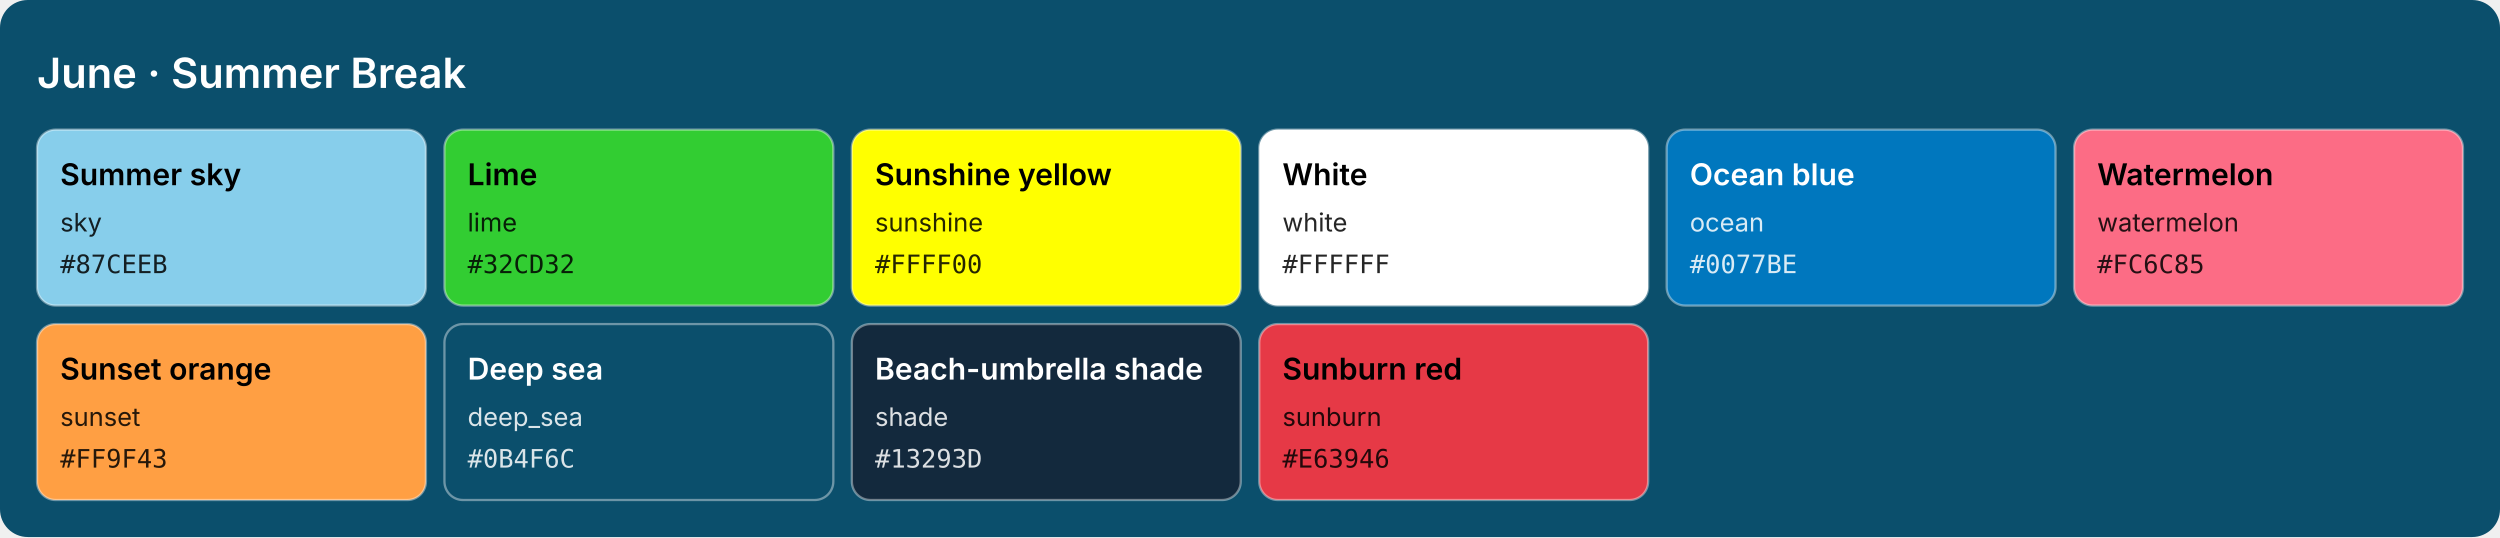
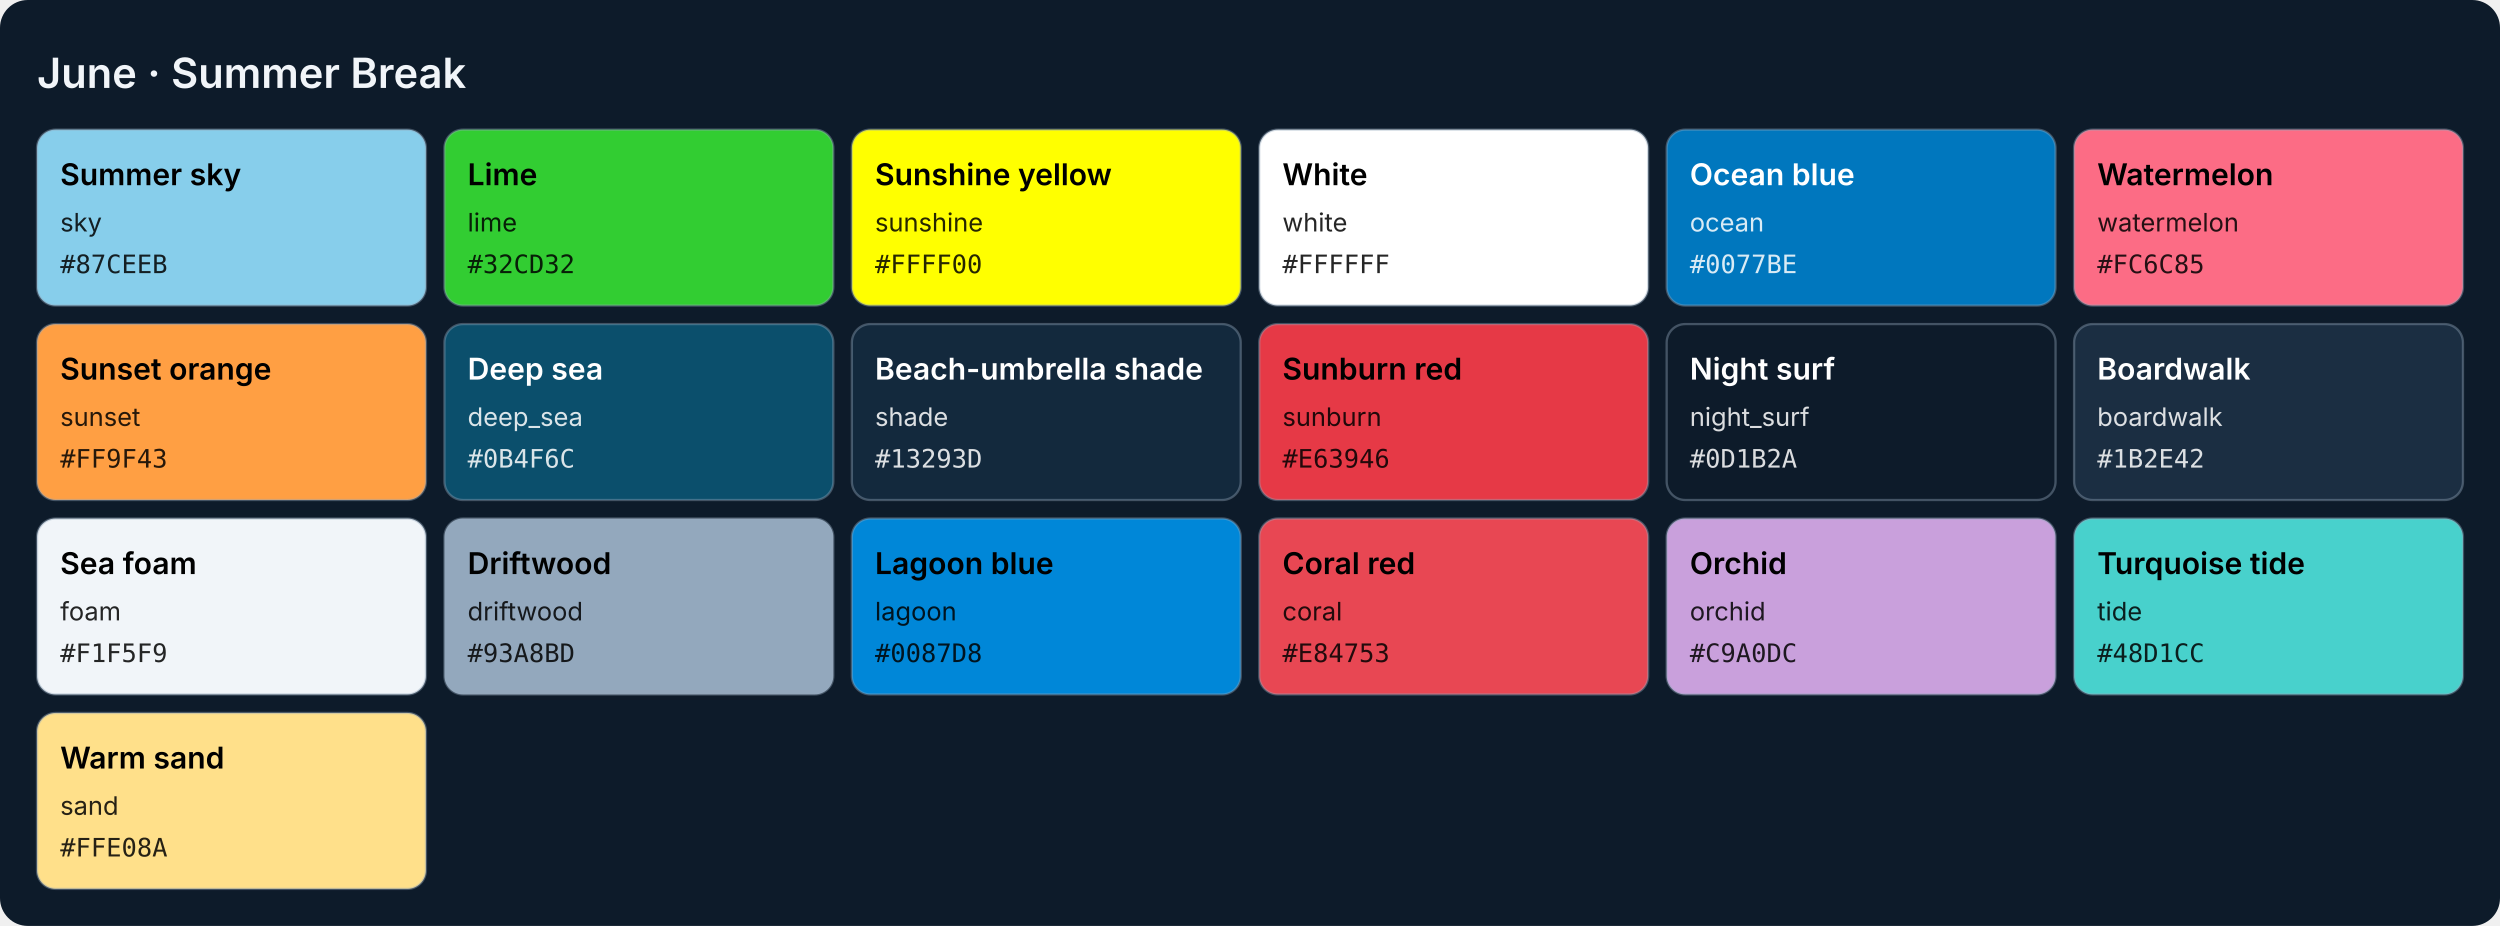
- <svg xmlns="http://www.w3.org/2000/svg" width="1080" height="232" viewBox="0 0 1080 232" font-family="system-ui, -apple-system, 'Segoe UI', sans-serif">
-   <rect width="1080" height="232" rx="12" fill="#0B4F6C" />
-   <text x="16" y="38" font-size="18" font-weight="600" fill="#FFFFFF">June · Summer Break</text>
+ <svg xmlns="http://www.w3.org/2000/svg" width="1080" height="400" viewBox="0 0 1080 400" font-family="system-ui, -apple-system, 'Segoe UI', sans-serif">
+   <rect width="1080" height="400" rx="12" fill="#0D1B2A" />
+   <text x="16" y="38" font-size="18" font-weight="600" fill="#F1F5F9">June · Summer Break</text>
  <g transform="translate(16 56)">
-     <rect width="168" height="76" rx="8" fill="#87CEEB" stroke="#FFFFFF" stroke-opacity="0.4" />
+     <rect width="168" height="76" rx="8" fill="#87CEEB" stroke="#93A8BD" stroke-opacity="0.4" />
    <text x="10" y="24" font-size="13" font-weight="600" fill="#000000">Summer sky</text>
    <text x="10" y="44" font-size="11" fill="#000000" fill-opacity="0.85">sky</text>
    <text x="10" y="62" font-size="11" font-family="ui-monospace, Consolas, monospace" fill="#000000" fill-opacity="0.85">#87CEEB</text>
  </g>
  <g transform="translate(192 56)">
-     <rect width="168" height="76" rx="8" fill="#32CD32" stroke="#FFFFFF" stroke-opacity="0.4" />
+     <rect width="168" height="76" rx="8" fill="#32CD32" stroke="#93A8BD" stroke-opacity="0.4" />
    <text x="10" y="24" font-size="13" font-weight="600" fill="#000000">Lime</text>
    <text x="10" y="44" font-size="11" fill="#000000" fill-opacity="0.85">lime</text>
    <text x="10" y="62" font-size="11" font-family="ui-monospace, Consolas, monospace" fill="#000000" fill-opacity="0.85">#32CD32</text>
  </g>
  <g transform="translate(368 56)">
-     <rect width="168" height="76" rx="8" fill="#FFFF00" stroke="#FFFFFF" stroke-opacity="0.4" />
+     <rect width="168" height="76" rx="8" fill="#FFFF00" stroke="#93A8BD" stroke-opacity="0.4" />
    <text x="10" y="24" font-size="13" font-weight="600" fill="#000000">Sunshine yellow</text>
    <text x="10" y="44" font-size="11" fill="#000000" fill-opacity="0.85">sunshine</text>
    <text x="10" y="62" font-size="11" font-family="ui-monospace, Consolas, monospace" fill="#000000" fill-opacity="0.85">#FFFF00</text>
  </g>
  <g transform="translate(544 56)">
-     <rect width="168" height="76" rx="8" fill="#FFFFFF" stroke="#FFFFFF" stroke-opacity="0.4" />
+     <rect width="168" height="76" rx="8" fill="#FFFFFF" stroke="#93A8BD" stroke-opacity="0.4" />
    <text x="10" y="24" font-size="13" font-weight="600" fill="#000000">White</text>
    <text x="10" y="44" font-size="11" fill="#000000" fill-opacity="0.85">white</text>
    <text x="10" y="62" font-size="11" font-family="ui-monospace, Consolas, monospace" fill="#000000" fill-opacity="0.85">#FFFFFF</text>
  </g>
  <g transform="translate(720 56)">
-     <rect width="168" height="76" rx="8" fill="#0077BE" stroke="#FFFFFF" stroke-opacity="0.4" />
+     <rect width="168" height="76" rx="8" fill="#0077BE" stroke="#93A8BD" stroke-opacity="0.4" />
    <text x="10" y="24" font-size="13" font-weight="600" fill="#FFFFFF">Ocean blue</text>
    <text x="10" y="44" font-size="11" fill="#FFFFFF" fill-opacity="0.85">ocean</text>
    <text x="10" y="62" font-size="11" font-family="ui-monospace, Consolas, monospace" fill="#FFFFFF" fill-opacity="0.85">#0077BE</text>
  </g>
  <g transform="translate(896 56)">
-     <rect width="168" height="76" rx="8" fill="#FC6C85" stroke="#FFFFFF" stroke-opacity="0.4" />
+     <rect width="168" height="76" rx="8" fill="#FC6C85" stroke="#93A8BD" stroke-opacity="0.4" />
    <text x="10" y="24" font-size="13" font-weight="600" fill="#000000">Watermelon</text>
    <text x="10" y="44" font-size="11" fill="#000000" fill-opacity="0.85">watermelon</text>
    <text x="10" y="62" font-size="11" font-family="ui-monospace, Consolas, monospace" fill="#000000" fill-opacity="0.85">#FC6C85</text>
  </g>
  <g transform="translate(16 140)">
-     <rect width="168" height="76" rx="8" fill="#FF9F43" stroke="#FFFFFF" stroke-opacity="0.4" />
+     <rect width="168" height="76" rx="8" fill="#FF9F43" stroke="#93A8BD" stroke-opacity="0.4" />
    <text x="10" y="24" font-size="13" font-weight="600" fill="#000000">Sunset orange</text>
    <text x="10" y="44" font-size="11" fill="#000000" fill-opacity="0.85">sunset</text>
    <text x="10" y="62" font-size="11" font-family="ui-monospace, Consolas, monospace" fill="#000000" fill-opacity="0.85">#FF9F43</text>
  </g>
  <g transform="translate(192 140)">
-     <rect width="168" height="76" rx="8" fill="#0B4F6C" stroke="#FFFFFF" stroke-opacity="0.4" />
+     <rect width="168" height="76" rx="8" fill="#0B4F6C" stroke="#93A8BD" stroke-opacity="0.4" />
    <text x="10" y="24" font-size="13" font-weight="600" fill="#FFFFFF">Deep sea</text>
    <text x="10" y="44" font-size="11" fill="#FFFFFF" fill-opacity="0.85">deep_sea</text>
    <text x="10" y="62" font-size="11" font-family="ui-monospace, Consolas, monospace" fill="#FFFFFF" fill-opacity="0.85">#0B4F6C</text>
  </g>
  <g transform="translate(368 140)">
-     <rect width="168" height="76" rx="8" fill="#13293D" stroke="#FFFFFF" stroke-opacity="0.4" />
+     <rect width="168" height="76" rx="8" fill="#13293D" stroke="#93A8BD" stroke-opacity="0.4" />
    <text x="10" y="24" font-size="13" font-weight="600" fill="#FFFFFF">Beach-umbrella shade</text>
    <text x="10" y="44" font-size="11" fill="#FFFFFF" fill-opacity="0.85">shade</text>
    <text x="10" y="62" font-size="11" font-family="ui-monospace, Consolas, monospace" fill="#FFFFFF" fill-opacity="0.85">#13293D</text>
  </g>
  <g transform="translate(544 140)">
-     <rect width="168" height="76" rx="8" fill="#E63946" stroke="#FFFFFF" stroke-opacity="0.4" />
+     <rect width="168" height="76" rx="8" fill="#E63946" stroke="#93A8BD" stroke-opacity="0.4" />
    <text x="10" y="24" font-size="13" font-weight="600" fill="#000000">Sunburn red</text>
    <text x="10" y="44" font-size="11" fill="#000000" fill-opacity="0.85">sunburn</text>
    <text x="10" y="62" font-size="11" font-family="ui-monospace, Consolas, monospace" fill="#000000" fill-opacity="0.85">#E63946</text>
  </g>
+   <g transform="translate(720 140)">
+     <rect width="168" height="76" rx="8" fill="#0D1B2A" stroke="#93A8BD" stroke-opacity="0.4" />
+     <text x="10" y="24" font-size="13" font-weight="600" fill="#FFFFFF">Night surf</text>
+     <text x="10" y="44" font-size="11" fill="#FFFFFF" fill-opacity="0.85">night_surf</text>
+     <text x="10" y="62" font-size="11" font-family="ui-monospace, Consolas, monospace" fill="#FFFFFF" fill-opacity="0.85">#0D1B2A</text>
+   </g>
+   <g transform="translate(896 140)">
+     <rect width="168" height="76" rx="8" fill="#1B2E42" stroke="#93A8BD" stroke-opacity="0.4" />
+     <text x="10" y="24" font-size="13" font-weight="600" fill="#FFFFFF">Boardwalk</text>
+     <text x="10" y="44" font-size="11" fill="#FFFFFF" fill-opacity="0.85">boardwalk</text>
+     <text x="10" y="62" font-size="11" font-family="ui-monospace, Consolas, monospace" fill="#FFFFFF" fill-opacity="0.85">#1B2E42</text>
+   </g>
+   <g transform="translate(16 224)">
+     <rect width="168" height="76" rx="8" fill="#F1F5F9" stroke="#93A8BD" stroke-opacity="0.4" />
+     <text x="10" y="24" font-size="13" font-weight="600" fill="#000000">Sea foam</text>
+     <text x="10" y="44" font-size="11" fill="#000000" fill-opacity="0.85">foam</text>
+     <text x="10" y="62" font-size="11" font-family="ui-monospace, Consolas, monospace" fill="#000000" fill-opacity="0.85">#F1F5F9</text>
+   </g>
+   <g transform="translate(192 224)">
+     <rect width="168" height="76" rx="8" fill="#93A8BD" stroke="#93A8BD" stroke-opacity="0.4" />
+     <text x="10" y="24" font-size="13" font-weight="600" fill="#000000">Driftwood</text>
+     <text x="10" y="44" font-size="11" fill="#000000" fill-opacity="0.85">driftwood</text>
+     <text x="10" y="62" font-size="11" font-family="ui-monospace, Consolas, monospace" fill="#000000" fill-opacity="0.85">#93A8BD</text>
+   </g>
+   <g transform="translate(368 224)">
+     <rect width="168" height="76" rx="8" fill="#0087D8" stroke="#93A8BD" stroke-opacity="0.4" />
+     <text x="10" y="24" font-size="13" font-weight="600" fill="#000000">Lagoon blue</text>
+     <text x="10" y="44" font-size="11" fill="#000000" fill-opacity="0.85">lagoon</text>
+     <text x="10" y="62" font-size="11" font-family="ui-monospace, Consolas, monospace" fill="#000000" fill-opacity="0.85">#0087D8</text>
+   </g>
+   <g transform="translate(544 224)">
+     <rect width="168" height="76" rx="8" fill="#E84753" stroke="#93A8BD" stroke-opacity="0.4" />
+     <text x="10" y="24" font-size="13" font-weight="600" fill="#000000">Coral red</text>
+     <text x="10" y="44" font-size="11" fill="#000000" fill-opacity="0.85">coral</text>
+     <text x="10" y="62" font-size="11" font-family="ui-monospace, Consolas, monospace" fill="#000000" fill-opacity="0.85">#E84753</text>
+   </g>
+   <g transform="translate(720 224)">
+     <rect width="168" height="76" rx="8" fill="#C9A0DC" stroke="#93A8BD" stroke-opacity="0.4" />
+     <text x="10" y="24" font-size="13" font-weight="600" fill="#000000">Orchid</text>
+     <text x="10" y="44" font-size="11" fill="#000000" fill-opacity="0.85">orchid</text>
+     <text x="10" y="62" font-size="11" font-family="ui-monospace, Consolas, monospace" fill="#000000" fill-opacity="0.85">#C9A0DC</text>
+   </g>
+   <g transform="translate(896 224)">
+     <rect width="168" height="76" rx="8" fill="#48D1CC" stroke="#93A8BD" stroke-opacity="0.4" />
+     <text x="10" y="24" font-size="13" font-weight="600" fill="#000000">Turquoise tide</text>
+     <text x="10" y="44" font-size="11" fill="#000000" fill-opacity="0.85">tide</text>
+     <text x="10" y="62" font-size="11" font-family="ui-monospace, Consolas, monospace" fill="#000000" fill-opacity="0.85">#48D1CC</text>
+   </g>
+   <g transform="translate(16 308)">
+     <rect width="168" height="76" rx="8" fill="#FFE08A" stroke="#93A8BD" stroke-opacity="0.4" />
+     <text x="10" y="24" font-size="13" font-weight="600" fill="#000000">Warm sand</text>
+     <text x="10" y="44" font-size="11" fill="#000000" fill-opacity="0.85">sand</text>
+     <text x="10" y="62" font-size="11" font-family="ui-monospace, Consolas, monospace" fill="#000000" fill-opacity="0.85">#FFE08A</text>
+   </g>
</svg>
